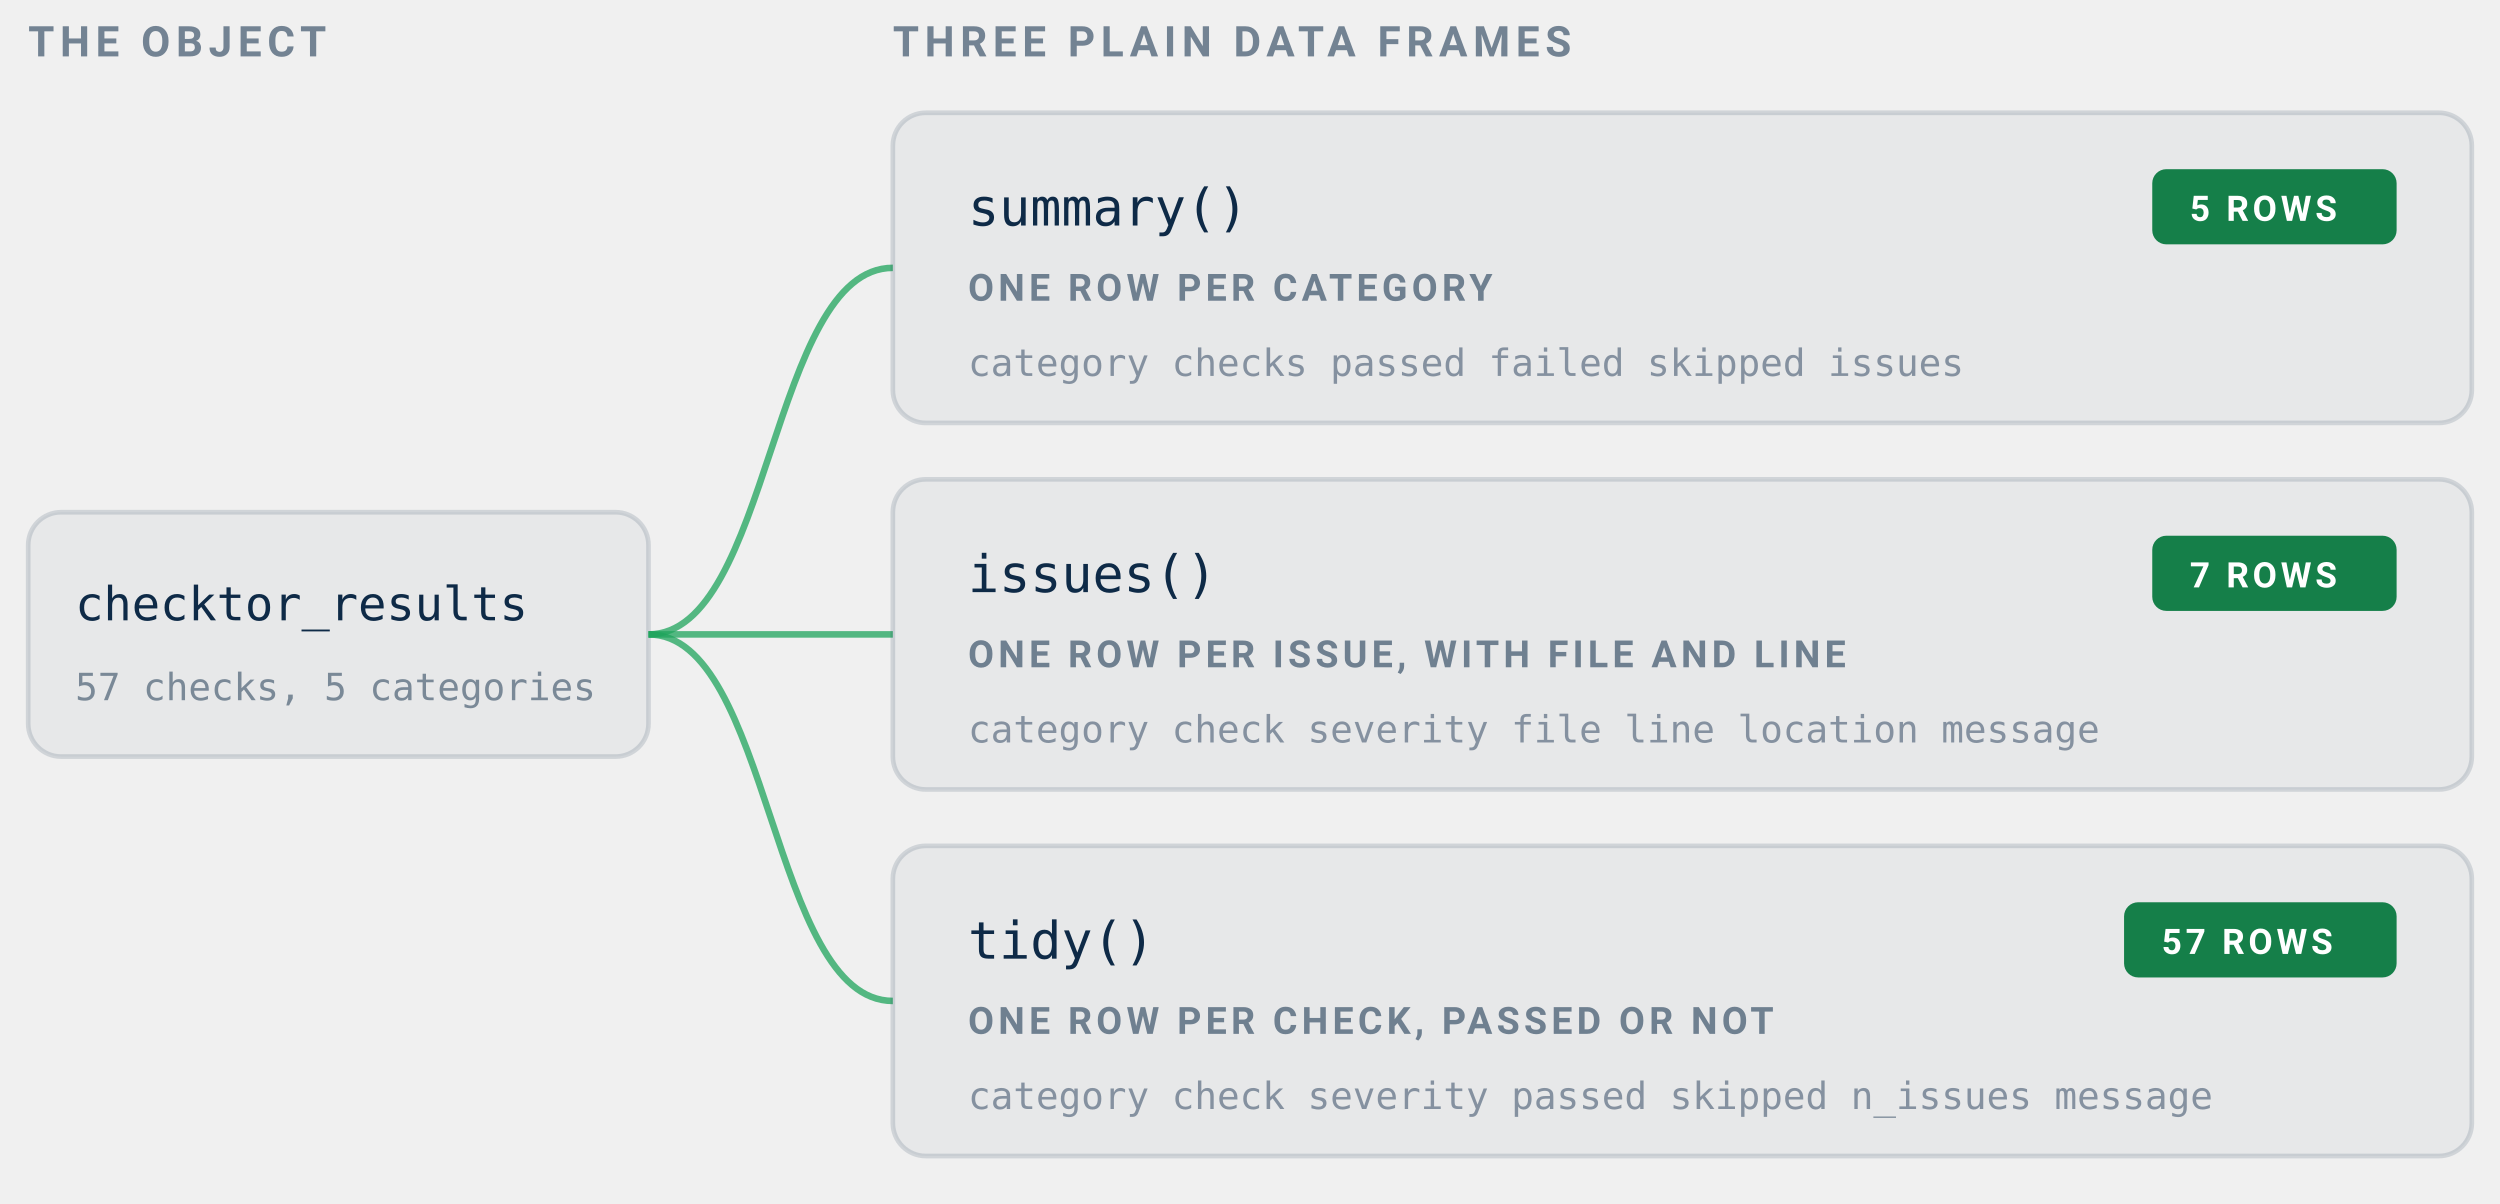
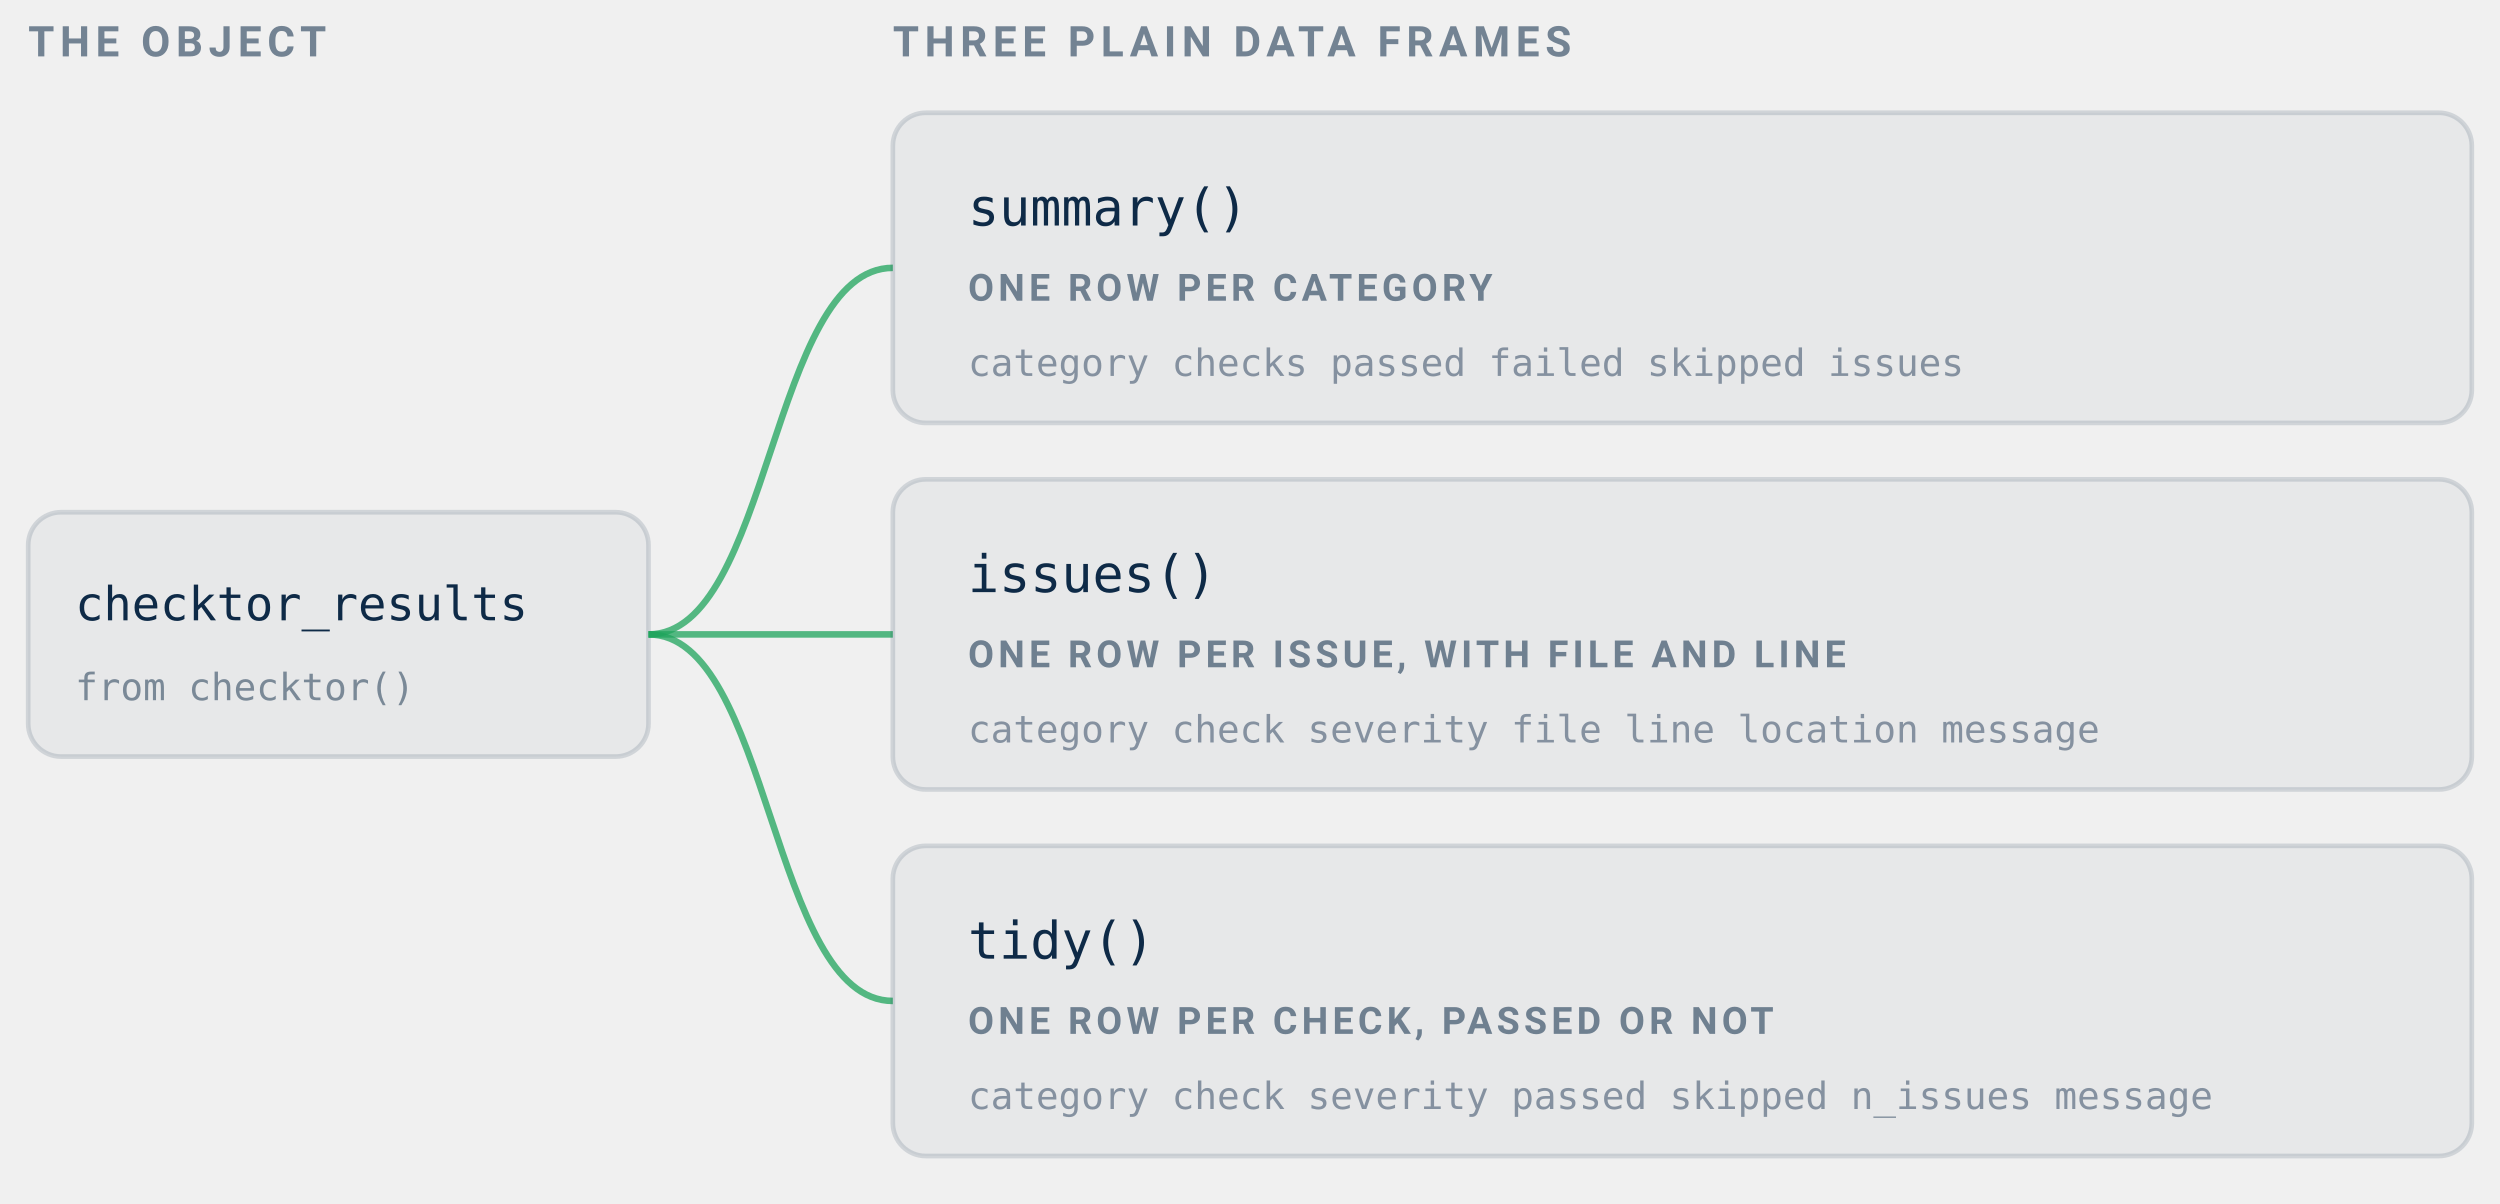
<svg xmlns="http://www.w3.org/2000/svg" viewBox="0 2 532 256" width="532" height="256" role="img" aria-labelledby="shapes-t">
  <g font-family="ui-monospace, SFMono-Regular, Menlo, Consolas, monospace">
    <g font-family="system-ui, -apple-system, Segoe UI, Roboto, sans-serif" font-size="9" letter-spacing="1.2" font-weight="600" fill="#0E2A47" fill-opacity="0.55">
      <text x="6" y="14">THE OBJECT</text>
      <text x="190" y="14">THREE PLAIN DATA FRAMES</text>
    </g>
    <rect x="6" y="111" width="132" height="52" rx="7" fill="#0E2A47" fill-opacity="0.04" stroke="#0E2A47" stroke-opacity="0.14" />
    <text x="16" y="134" font-size="10" fill="#0E2A47">checktor_results</text>
-     <text x="16" y="151" font-size="8" fill="#0E2A47" fill-opacity="0.5">57 checks, 5 categories</text>
+     <text x="16" y="151" font-size="8" fill="#0E2A47" fill-opacity="0.5">from checktor()</text>
    <g fill="none" stroke="#1FA45C" stroke-width="1.4" stroke-opacity="0.75">
      <path d="M138 137 C164 137 164 59 190 59" />
      <path d="M138 137 H190" />
      <path d="M138 137 C164 137 164 215 190 215" />
    </g>
    <rect x="190" y="26" width="336" height="66" rx="7" fill="#0E2A47" fill-opacity="0.04" stroke="#0E2A47" stroke-opacity="0.14" />
    <text x="206" y="50" font-size="11" fill="#0E2A47">summary()</text>
-     <rect x="458" y="38" width="52" height="16" rx="3" fill="#157F49" />
-     <text x="466" y="49" font-size="7.5" letter-spacing="0.8" font-weight="700" fill="#FFFFFF" font-family="system-ui, -apple-system, Segoe UI, Roboto, sans-serif">5 ROWS</text>
    <text x="206" y="66" font-size="8" letter-spacing="0.9" font-weight="600" font-family="system-ui, -apple-system, Segoe UI, Roboto, sans-serif" fill="#0E2A47" fill-opacity="0.55">ONE ROW PER CATEGORY</text>
    <text x="206" y="82" font-size="8" fill="#0E2A47" fill-opacity="0.45">category  checks  passed  failed  skipped  issues</text>
    <rect x="190" y="104" width="336" height="66" rx="7" fill="#0E2A47" fill-opacity="0.04" stroke="#0E2A47" stroke-opacity="0.14" />
    <text x="206" y="128" font-size="11" fill="#0E2A47">issues()</text>
-     <rect x="458" y="116" width="52" height="16" rx="3" fill="#157F49" />
-     <text x="466" y="127" font-size="7.5" letter-spacing="0.8" font-weight="700" fill="#FFFFFF" font-family="system-ui, -apple-system, Segoe UI, Roboto, sans-serif">7 ROWS</text>
    <text x="206" y="144" font-size="8" letter-spacing="0.9" font-weight="600" font-family="system-ui, -apple-system, Segoe UI, Roboto, sans-serif" fill="#0E2A47" fill-opacity="0.55">ONE ROW PER ISSUE, WITH FILE AND LINE</text>
    <text x="206" y="160" font-size="8" fill="#0E2A47" fill-opacity="0.45">category  check  severity  file  line  location  message</text>
    <rect x="190" y="182" width="336" height="66" rx="7" fill="#0E2A47" fill-opacity="0.04" stroke="#0E2A47" stroke-opacity="0.14" />
    <text x="206" y="206" font-size="11" fill="#0E2A47">tidy()</text>
-     <rect x="452" y="194" width="58" height="16" rx="3" fill="#157F49" />
-     <text x="460" y="205" font-size="7.5" letter-spacing="0.8" font-weight="700" fill="#FFFFFF" font-family="system-ui, -apple-system, Segoe UI, Roboto, sans-serif">57 ROWS</text>
    <text x="206" y="222" font-size="8" letter-spacing="0.9" font-weight="600" font-family="system-ui, -apple-system, Segoe UI, Roboto, sans-serif" fill="#0E2A47" fill-opacity="0.55">ONE ROW PER CHECK, PASSED OR NOT</text>
    <text x="206" y="238" font-size="8" fill="#0E2A47" fill-opacity="0.45">category  check  severity  passed  skipped  n_issues  message</text>
  </g>
</svg>
